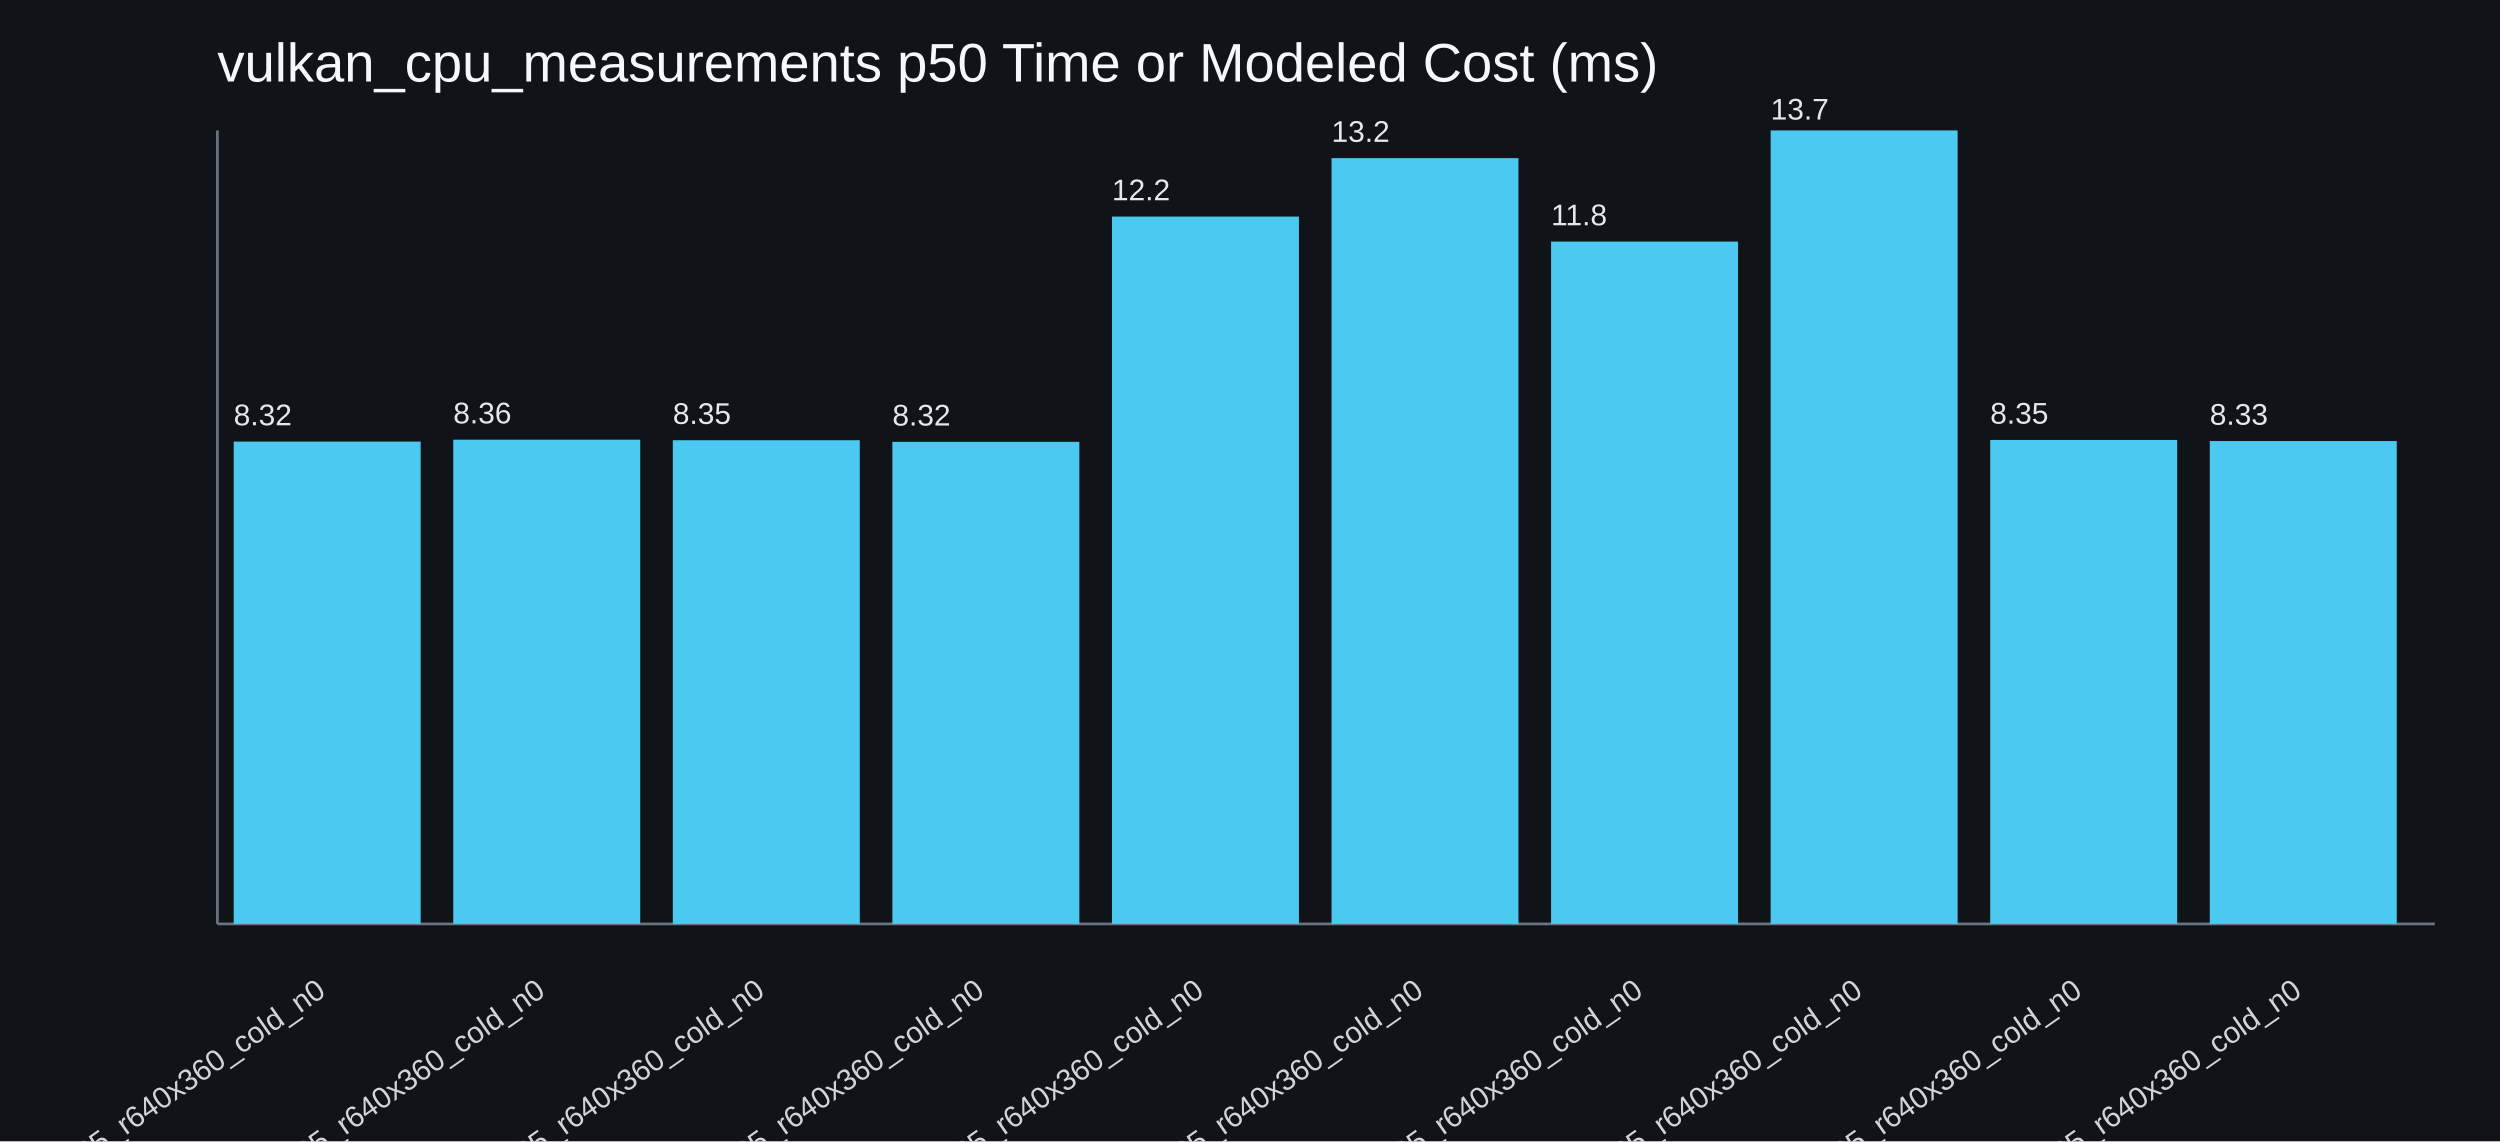
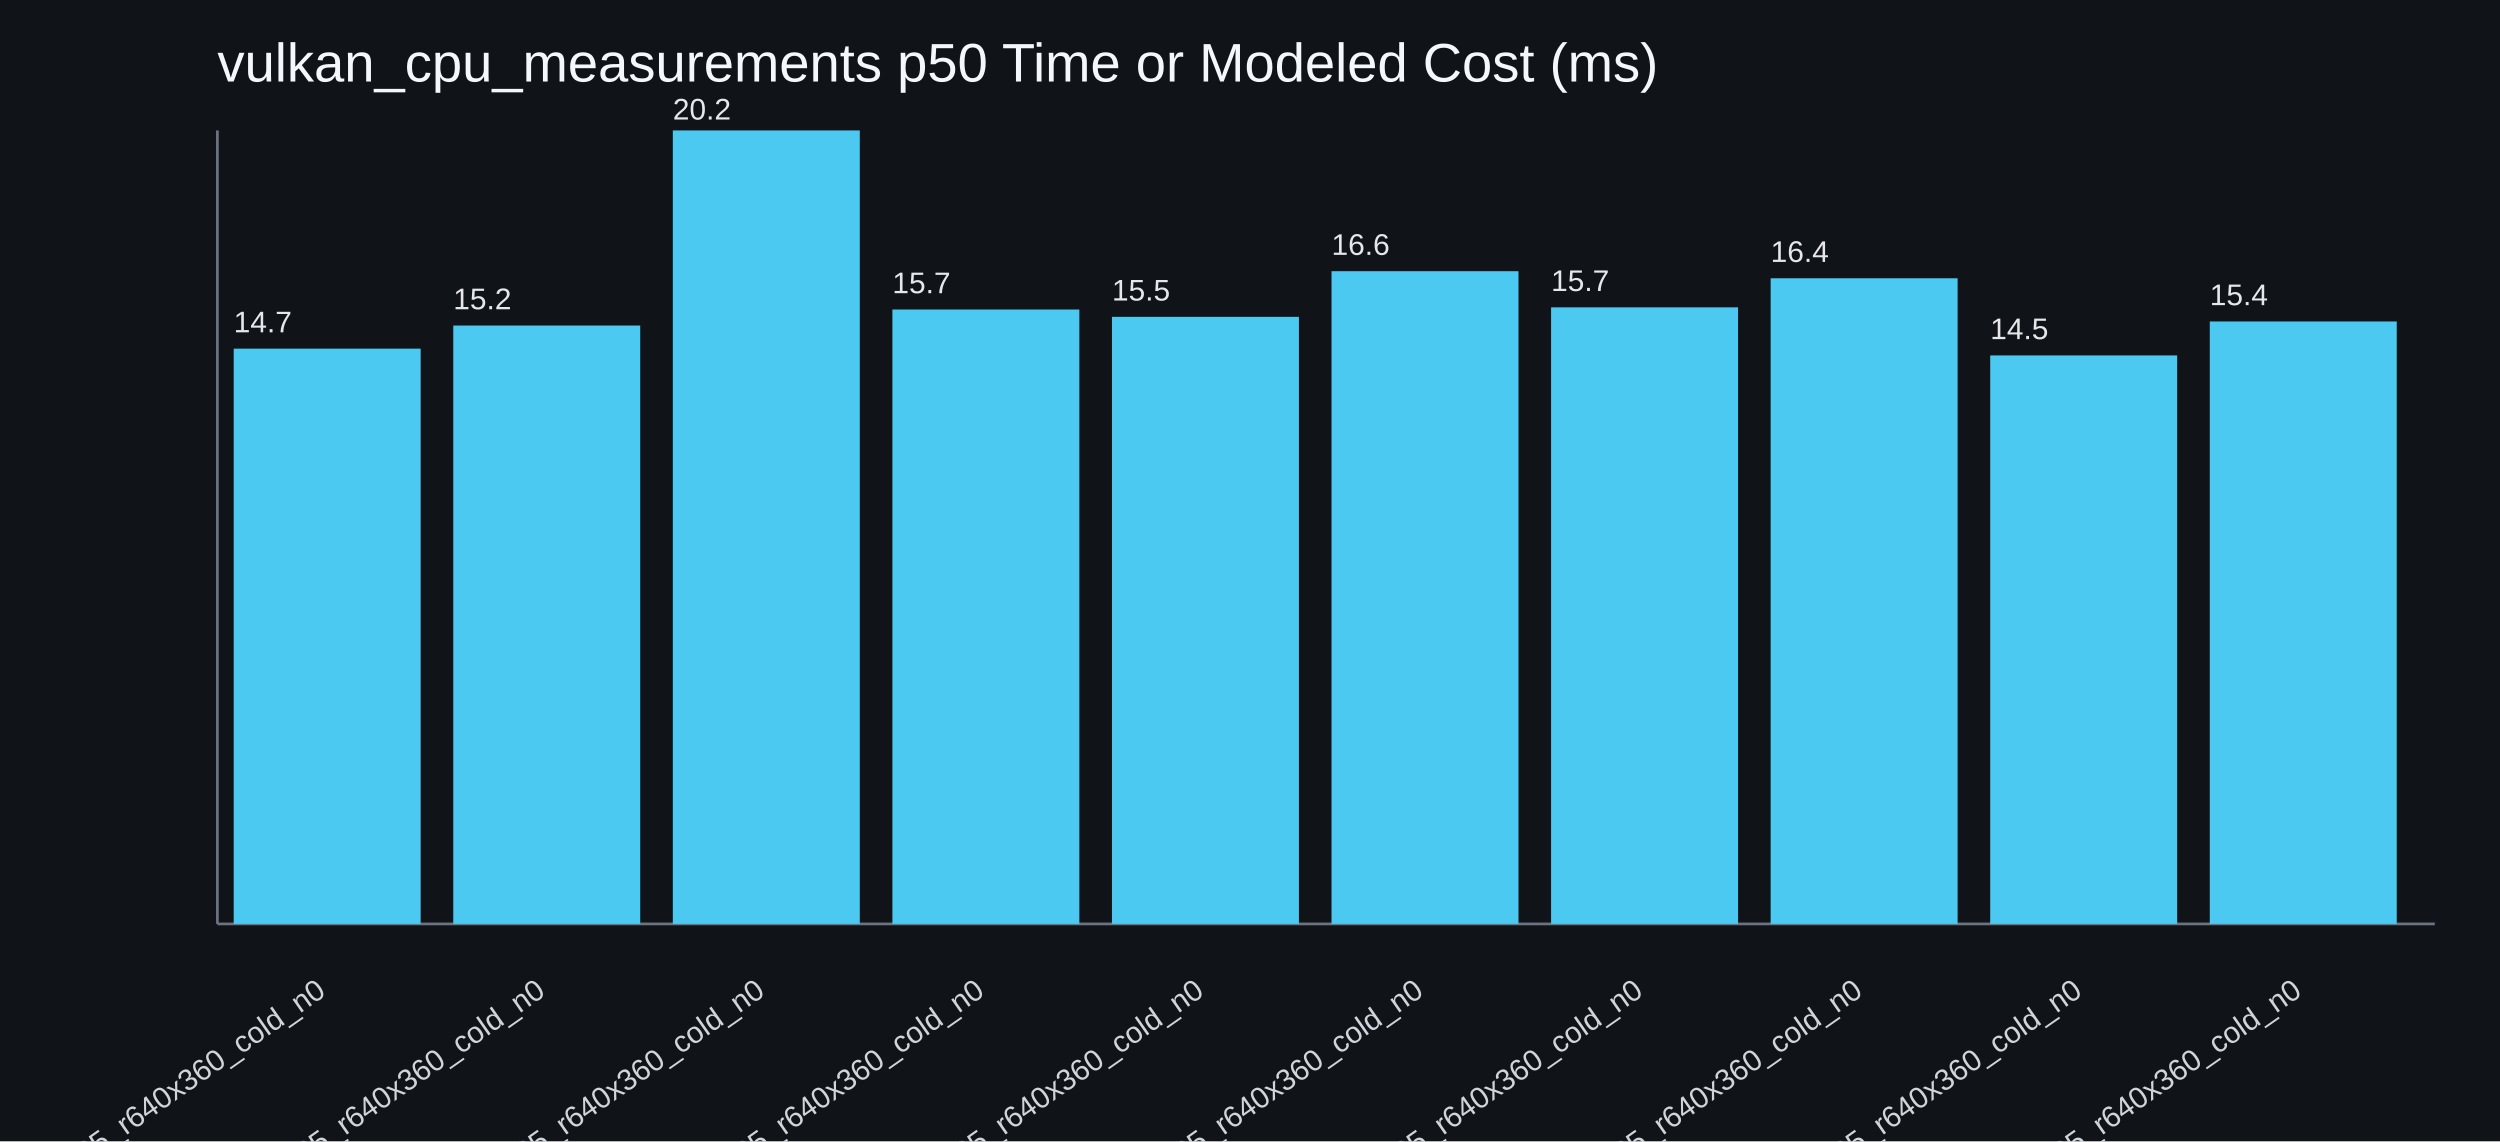
<svg xmlns="http://www.w3.org/2000/svg" width="920" height="420" viewBox="0 0 920 420">
  <rect width="100%" height="100%" fill="#101418" />
  <text x="80" y="30" fill="#f4f7fb" font-family="Arial" font-size="20">vulkan_cpu_measurements p50 Time or Modeled Cost (ms)</text>
  <line x1="80" y1="340" x2="896" y2="340" stroke="#6b7280" />
  <line x1="80" y1="48" x2="80" y2="340" stroke="#6b7280" />
-   <rect x="86.0" y="162.5" width="68.8" height="177.5" fill="#4cc9f0" />
+   <rect x="86.0" y="128.3" width="68.8" height="211.7" fill="#4cc9f0" />
  <text transform="translate(120.4,366) rotate(-35)" fill="#d1d5db" font-family="Arial" font-size="11" text-anchor="end">kosmickrisp_distance-lod_outer-orbit_l100_f16.67_m256_u25_r640x360_cold_n0</text>
-   <text x="86.0" y="156.5" fill="#e5e7eb" font-family="Arial" font-size="11">8.32</text>
-   <rect x="166.8" y="161.8" width="68.8" height="178.2" fill="#4cc9f0" />
+   <text x="86.0" y="122.3" fill="#e5e7eb" font-family="Arial" font-size="11">14.7</text>
+   <rect x="166.8" y="119.8" width="68.8" height="220.2" fill="#4cc9f0" />
  <text transform="translate(201.2,366) rotate(-35)" fill="#d1d5db" font-family="Arial" font-size="11" text-anchor="end">kosmickrisp_distance-lod_rapid-teleport_l100_f16.67_m256_u25_r640x360_cold_n0</text>
-   <text x="166.8" y="155.8" fill="#e5e7eb" font-family="Arial" font-size="11">8.36</text>
-   <rect x="247.6" y="162.0" width="68.8" height="178.0" fill="#4cc9f0" />
+   <text x="166.8" y="113.8" fill="#e5e7eb" font-family="Arial" font-size="11">15.2</text>
+   <rect x="247.6" y="48.0" width="68.8" height="292.0" fill="#4cc9f0" />
  <text transform="translate(282.0,366) rotate(-35)" fill="#d1d5db" font-family="Arial" font-size="11" text-anchor="end">kosmickrisp_fixed-lod1_outer-orbit_l100_f16.67_m256_u25_r640x360_cold_n0</text>
-   <text x="247.6" y="156.0" fill="#e5e7eb" font-family="Arial" font-size="11">8.35</text>
-   <rect x="328.4" y="162.6" width="68.8" height="177.4" fill="#4cc9f0" />
+   <text x="247.6" y="44.0" fill="#e5e7eb" font-family="Arial" font-size="11">20.2</text>
+   <rect x="328.4" y="113.9" width="68.8" height="226.1" fill="#4cc9f0" />
  <text transform="translate(362.8,366) rotate(-35)" fill="#d1d5db" font-family="Arial" font-size="11" text-anchor="end">kosmickrisp_fixed-lod1_rapid-teleport_l100_f16.67_m256_u25_r640x360_cold_n0</text>
-   <text x="328.4" y="156.6" fill="#e5e7eb" font-family="Arial" font-size="11">8.32</text>
-   <rect x="409.2" y="79.7" width="68.8" height="260.3" fill="#4cc9f0" />
+   <text x="328.4" y="107.9" fill="#e5e7eb" font-family="Arial" font-size="11">15.7</text>
+   <rect x="409.2" y="116.6" width="68.8" height="223.4" fill="#4cc9f0" />
  <text transform="translate(443.6,366) rotate(-35)" fill="#d1d5db" font-family="Arial" font-size="11" text-anchor="end">kosmickrisp_geo-beacon-bounded_outer-orbit_l100_f16.67_m256_u25_r640x360_cold_n0</text>
-   <text x="409.2" y="73.7" fill="#e5e7eb" font-family="Arial" font-size="11">12.2</text>
-   <rect x="490.0" y="58.2" width="68.8" height="281.8" fill="#4cc9f0" />
+   <text x="409.2" y="110.6" fill="#e5e7eb" font-family="Arial" font-size="11">15.5</text>
+   <rect x="490.0" y="99.8" width="68.8" height="240.2" fill="#4cc9f0" />
  <text transform="translate(524.4,366) rotate(-35)" fill="#d1d5db" font-family="Arial" font-size="11" text-anchor="end">kosmickrisp_geo-beacon-bounded_rapid-teleport_l100_f16.67_m256_u25_r640x360_cold_n0</text>
-   <text x="490.0" y="52.2" fill="#e5e7eb" font-family="Arial" font-size="11">13.2</text>
-   <rect x="570.8" y="88.9" width="68.8" height="251.1" fill="#4cc9f0" />
+   <text x="490.0" y="93.8" fill="#e5e7eb" font-family="Arial" font-size="11">16.6</text>
+   <rect x="570.8" y="113.1" width="68.8" height="226.9" fill="#4cc9f0" />
  <text transform="translate(605.2,366) rotate(-35)" fill="#d1d5db" font-family="Arial" font-size="11" text-anchor="end">kosmickrisp_geo-beacon-exact_outer-orbit_l100_f16.67_m256_u25_r640x360_cold_n0</text>
-   <text x="570.8" y="82.9" fill="#e5e7eb" font-family="Arial" font-size="11">11.8</text>
-   <rect x="651.6" y="48.0" width="68.8" height="292.0" fill="#4cc9f0" />
+   <text x="570.8" y="107.1" fill="#e5e7eb" font-family="Arial" font-size="11">15.7</text>
+   <rect x="651.6" y="102.4" width="68.8" height="237.6" fill="#4cc9f0" />
  <text transform="translate(686.0,366) rotate(-35)" fill="#d1d5db" font-family="Arial" font-size="11" text-anchor="end">kosmickrisp_geo-beacon-exact_rapid-teleport_l100_f16.67_m256_u25_r640x360_cold_n0</text>
-   <text x="651.6" y="44.0" fill="#e5e7eb" font-family="Arial" font-size="11">13.7</text>
-   <rect x="732.4" y="161.9" width="68.8" height="178.1" fill="#4cc9f0" />
+   <text x="651.6" y="96.4" fill="#e5e7eb" font-family="Arial" font-size="11">16.4</text>
+   <rect x="732.4" y="130.8" width="68.8" height="209.2" fill="#4cc9f0" />
  <text transform="translate(766.8,366) rotate(-35)" fill="#d1d5db" font-family="Arial" font-size="11" text-anchor="end">kosmickrisp_semantic-lod_outer-orbit_l100_f16.67_m256_u25_r640x360_cold_n0</text>
-   <text x="732.4" y="155.9" fill="#e5e7eb" font-family="Arial" font-size="11">8.35</text>
-   <rect x="813.2" y="162.3" width="68.8" height="177.7" fill="#4cc9f0" />
+   <text x="732.4" y="124.8" fill="#e5e7eb" font-family="Arial" font-size="11">14.5</text>
+   <rect x="813.2" y="118.3" width="68.8" height="221.7" fill="#4cc9f0" />
  <text transform="translate(847.6,366) rotate(-35)" fill="#d1d5db" font-family="Arial" font-size="11" text-anchor="end">kosmickrisp_semantic-lod_rapid-teleport_l100_f16.67_m256_u25_r640x360_cold_n0</text>
-   <text x="813.2" y="156.3" fill="#e5e7eb" font-family="Arial" font-size="11">8.33</text>
+   <text x="813.2" y="112.3" fill="#e5e7eb" font-family="Arial" font-size="11">15.4</text>
</svg>
